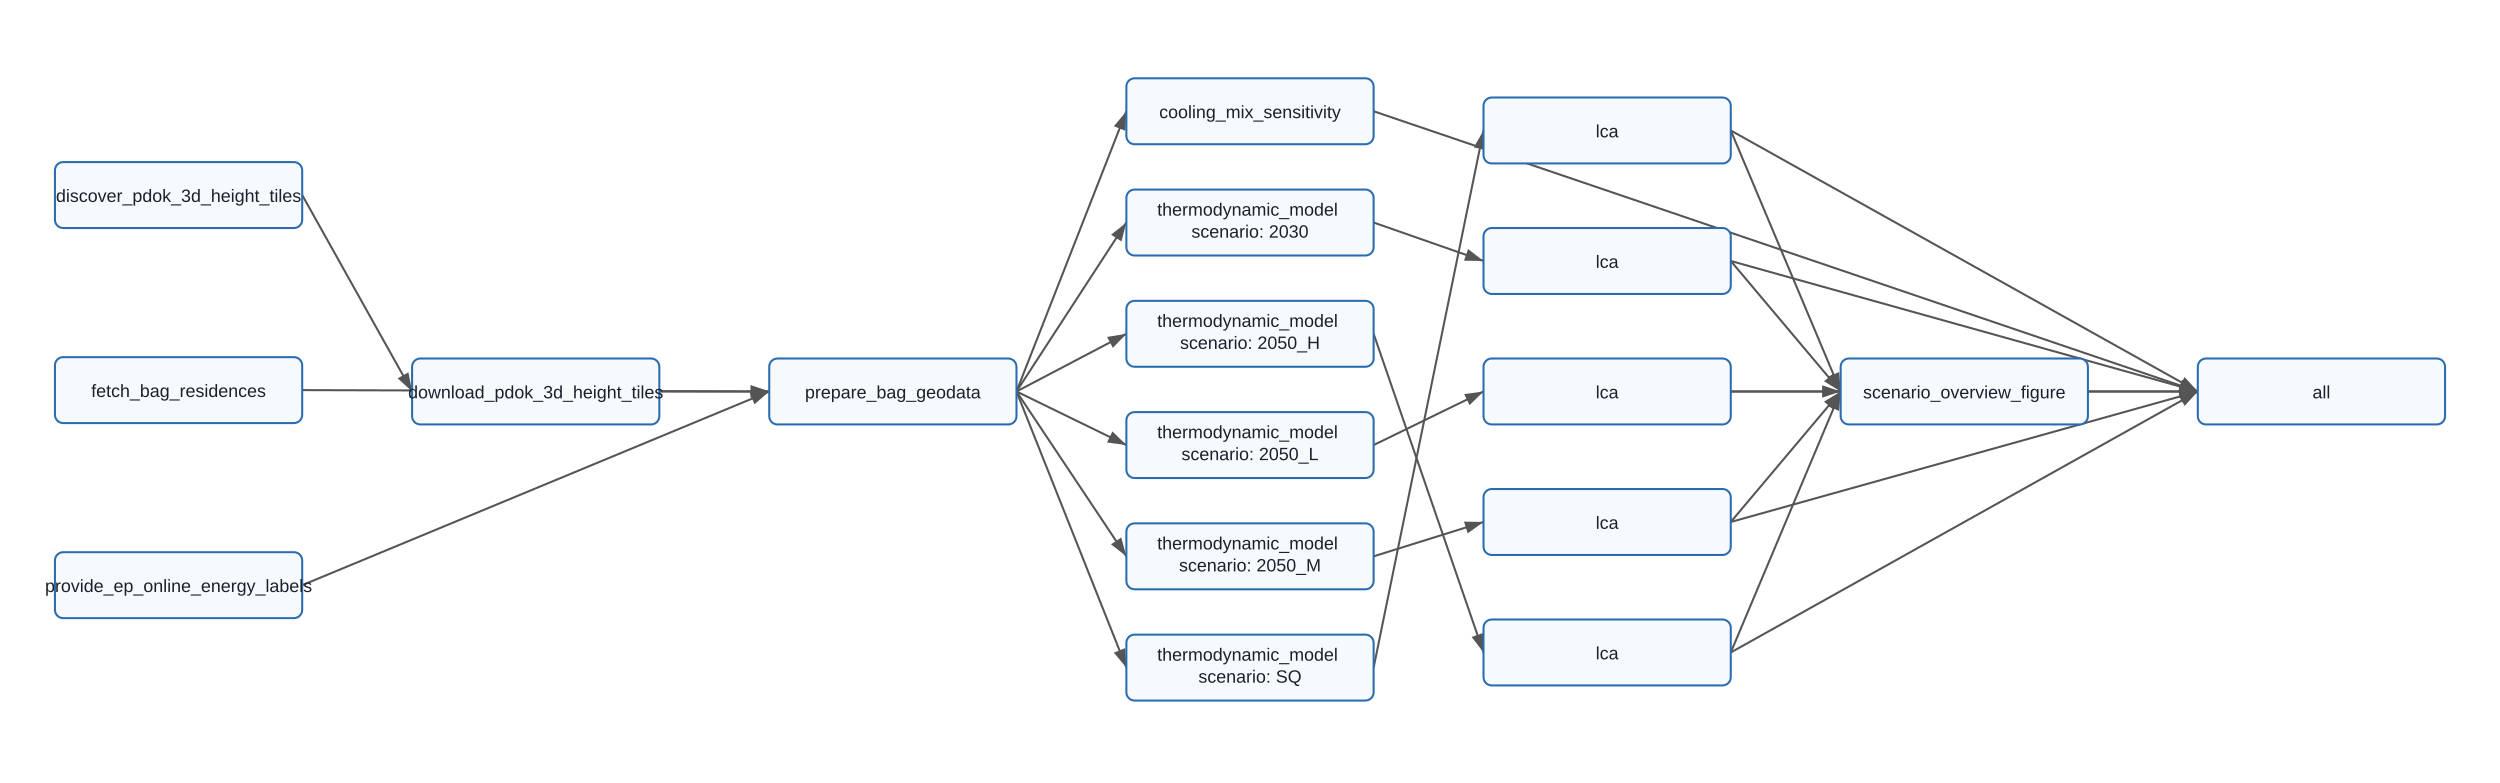
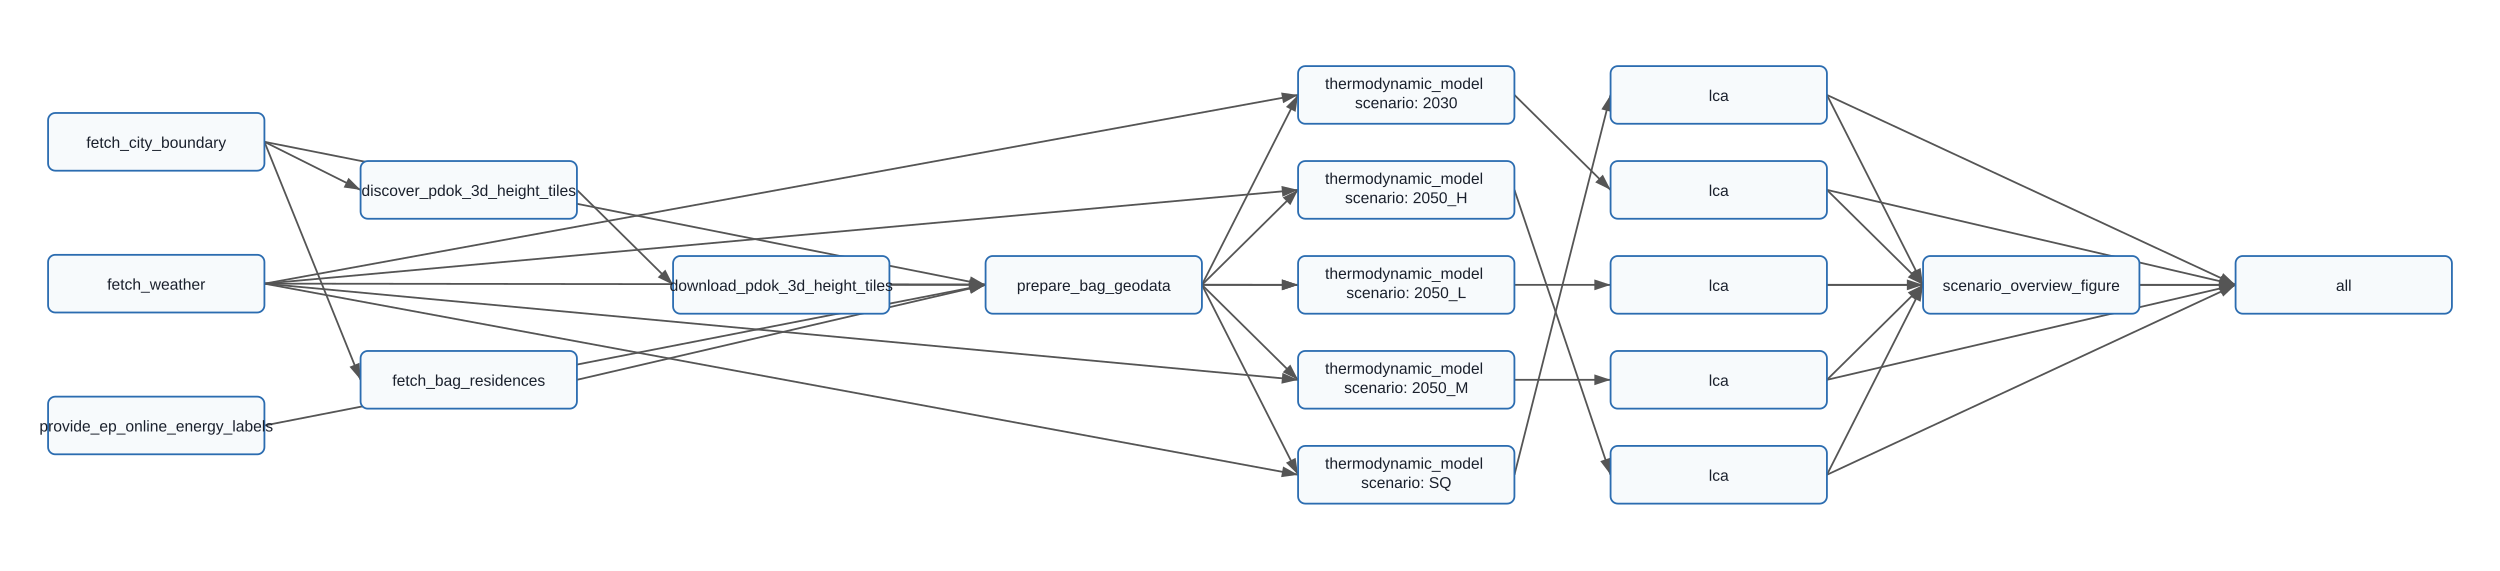
- <svg xmlns="http://www.w3.org/2000/svg" width="1820" height="570" viewBox="0 0 1820 570">
+ <svg xmlns="http://www.w3.org/2000/svg" width="2080" height="475" viewBox="0 0 2080 475">
  <defs>
    <marker id="arrow" markerWidth="10" markerHeight="10" refX="9" refY="3" orient="auto">
      <path d="M0,0 L0,6 L9,3 z" fill="#555" />
    </marker>
  </defs>
  <rect width="100%" height="100%" fill="white" />
-   <line x1="1260" y1="95" x2="1600" y2="285" stroke="#555" stroke-width="1.5" marker-end="url(#arrow)" />
-   <line x1="1260" y1="190" x2="1600" y2="285" stroke="#555" stroke-width="1.5" marker-end="url(#arrow)" />
-   <line x1="1260" y1="285" x2="1600" y2="285" stroke="#555" stroke-width="1.5" marker-end="url(#arrow)" />
-   <line x1="1260" y1="380" x2="1600" y2="285" stroke="#555" stroke-width="1.5" marker-end="url(#arrow)" />
-   <line x1="1260" y1="475" x2="1600" y2="285" stroke="#555" stroke-width="1.5" marker-end="url(#arrow)" />
-   <line x1="1000" y1="81" x2="1600" y2="285" stroke="#555" stroke-width="1.5" marker-end="url(#arrow)" />
-   <line x1="1520" y1="285" x2="1600" y2="285" stroke="#555" stroke-width="1.5" marker-end="url(#arrow)" />
-   <line x1="1000" y1="486" x2="1080" y2="95" stroke="#555" stroke-width="1.5" marker-end="url(#arrow)" />
-   <line x1="740" y1="285" x2="820" y2="486" stroke="#555" stroke-width="1.5" marker-end="url(#arrow)" />
-   <line x1="480" y1="285" x2="560" y2="285" stroke="#555" stroke-width="1.5" marker-end="url(#arrow)" />
-   <line x1="220" y1="284" x2="560" y2="285" stroke="#555" stroke-width="1.5" marker-end="url(#arrow)" />
-   <line x1="220" y1="426" x2="560" y2="285" stroke="#555" stroke-width="1.5" marker-end="url(#arrow)" />
-   <line x1="220" y1="142" x2="300" y2="285" stroke="#555" stroke-width="1.5" marker-end="url(#arrow)" />
-   <line x1="1000" y1="162" x2="1080" y2="190" stroke="#555" stroke-width="1.5" marker-end="url(#arrow)" />
-   <line x1="740" y1="285" x2="820" y2="162" stroke="#555" stroke-width="1.5" marker-end="url(#arrow)" />
-   <line x1="1000" y1="324" x2="1080" y2="285" stroke="#555" stroke-width="1.5" marker-end="url(#arrow)" />
-   <line x1="740" y1="285" x2="820" y2="324" stroke="#555" stroke-width="1.5" marker-end="url(#arrow)" />
-   <line x1="1000" y1="405" x2="1080" y2="380" stroke="#555" stroke-width="1.5" marker-end="url(#arrow)" />
-   <line x1="740" y1="285" x2="820" y2="405" stroke="#555" stroke-width="1.5" marker-end="url(#arrow)" />
-   <line x1="1000" y1="243" x2="1080" y2="475" stroke="#555" stroke-width="1.5" marker-end="url(#arrow)" />
-   <line x1="740" y1="285" x2="820" y2="243" stroke="#555" stroke-width="1.5" marker-end="url(#arrow)" />
-   <line x1="740" y1="285" x2="820" y2="81" stroke="#555" stroke-width="1.5" marker-end="url(#arrow)" />
-   <line x1="1260" y1="95" x2="1340" y2="285" stroke="#555" stroke-width="1.5" marker-end="url(#arrow)" />
-   <line x1="1260" y1="190" x2="1340" y2="285" stroke="#555" stroke-width="1.5" marker-end="url(#arrow)" />
-   <line x1="1260" y1="285" x2="1340" y2="285" stroke="#555" stroke-width="1.5" marker-end="url(#arrow)" />
-   <line x1="1260" y1="380" x2="1340" y2="285" stroke="#555" stroke-width="1.5" marker-end="url(#arrow)" />
-   <line x1="1260" y1="475" x2="1340" y2="285" stroke="#555" stroke-width="1.5" marker-end="url(#arrow)" />
-   <rect x="1600" y="261" width="180" height="48" rx="6" fill="#f7fafc" stroke="#2b6cb0" stroke-width="1.5" />
-   <text x="1690" y="290" text-anchor="middle" font-family="Arial, sans-serif" font-size="13" fill="#1a202c">
-     <tspan x="1690" dy="0">all</tspan>
+   <line x1="1520" y1="79" x2="1860" y2="237" stroke="#555" stroke-width="1.5" marker-end="url(#arrow)" />
+   <line x1="1520" y1="158" x2="1860" y2="237" stroke="#555" stroke-width="1.5" marker-end="url(#arrow)" />
+   <line x1="1520" y1="237" x2="1860" y2="237" stroke="#555" stroke-width="1.5" marker-end="url(#arrow)" />
+   <line x1="1520" y1="316" x2="1860" y2="237" stroke="#555" stroke-width="1.5" marker-end="url(#arrow)" />
+   <line x1="1520" y1="395" x2="1860" y2="237" stroke="#555" stroke-width="1.5" marker-end="url(#arrow)" />
+   <line x1="1780" y1="237" x2="1860" y2="237" stroke="#555" stroke-width="1.5" marker-end="url(#arrow)" />
+   <line x1="1260" y1="395" x2="1340" y2="79" stroke="#555" stroke-width="1.5" marker-end="url(#arrow)" />
+   <line x1="1000" y1="237" x2="1080" y2="395" stroke="#555" stroke-width="1.5" marker-end="url(#arrow)" />
+   <line x1="220" y1="236" x2="1080" y2="395" stroke="#555" stroke-width="1.5" marker-end="url(#arrow)" />
+   <line x1="740" y1="237" x2="820" y2="237" stroke="#555" stroke-width="1.5" marker-end="url(#arrow)" />
+   <line x1="480" y1="316" x2="820" y2="237" stroke="#555" stroke-width="1.5" marker-end="url(#arrow)" />
+   <line x1="220" y1="354" x2="820" y2="237" stroke="#555" stroke-width="1.5" marker-end="url(#arrow)" />
+   <line x1="220" y1="118" x2="820" y2="237" stroke="#555" stroke-width="1.5" marker-end="url(#arrow)" />
+   <line x1="480" y1="158" x2="560" y2="237" stroke="#555" stroke-width="1.5" marker-end="url(#arrow)" />
+   <line x1="220" y1="118" x2="300" y2="158" stroke="#555" stroke-width="1.5" marker-end="url(#arrow)" />
+   <line x1="220" y1="118" x2="300" y2="316" stroke="#555" stroke-width="1.5" marker-end="url(#arrow)" />
+   <line x1="1260" y1="79" x2="1340" y2="158" stroke="#555" stroke-width="1.5" marker-end="url(#arrow)" />
+   <line x1="1000" y1="237" x2="1080" y2="79" stroke="#555" stroke-width="1.5" marker-end="url(#arrow)" />
+   <line x1="220" y1="236" x2="1080" y2="79" stroke="#555" stroke-width="1.5" marker-end="url(#arrow)" />
+   <line x1="1260" y1="237" x2="1340" y2="237" stroke="#555" stroke-width="1.5" marker-end="url(#arrow)" />
+   <line x1="1000" y1="237" x2="1080" y2="237" stroke="#555" stroke-width="1.5" marker-end="url(#arrow)" />
+   <line x1="220" y1="236" x2="1080" y2="237" stroke="#555" stroke-width="1.5" marker-end="url(#arrow)" />
+   <line x1="1260" y1="316" x2="1340" y2="316" stroke="#555" stroke-width="1.5" marker-end="url(#arrow)" />
+   <line x1="1000" y1="237" x2="1080" y2="316" stroke="#555" stroke-width="1.5" marker-end="url(#arrow)" />
+   <line x1="220" y1="236" x2="1080" y2="316" stroke="#555" stroke-width="1.5" marker-end="url(#arrow)" />
+   <line x1="1260" y1="158" x2="1340" y2="395" stroke="#555" stroke-width="1.5" marker-end="url(#arrow)" />
+   <line x1="1000" y1="237" x2="1080" y2="158" stroke="#555" stroke-width="1.5" marker-end="url(#arrow)" />
+   <line x1="220" y1="236" x2="1080" y2="158" stroke="#555" stroke-width="1.5" marker-end="url(#arrow)" />
+   <line x1="1520" y1="79" x2="1600" y2="237" stroke="#555" stroke-width="1.5" marker-end="url(#arrow)" />
+   <line x1="1520" y1="158" x2="1600" y2="237" stroke="#555" stroke-width="1.5" marker-end="url(#arrow)" />
+   <line x1="1520" y1="237" x2="1600" y2="237" stroke="#555" stroke-width="1.5" marker-end="url(#arrow)" />
+   <line x1="1520" y1="316" x2="1600" y2="237" stroke="#555" stroke-width="1.5" marker-end="url(#arrow)" />
+   <line x1="1520" y1="395" x2="1600" y2="237" stroke="#555" stroke-width="1.5" marker-end="url(#arrow)" />
+   <rect x="1860" y="213" width="180" height="48" rx="6" fill="#f7fafc" stroke="#2b6cb0" stroke-width="1.5" />
+   <text x="1950" y="242" text-anchor="middle" font-family="Arial, sans-serif" font-size="13" fill="#1a202c">
+     <tspan x="1950" dy="0">all</tspan>
  </text>
-   <rect x="1080" y="71" width="180" height="48" rx="6" fill="#f7fafc" stroke="#2b6cb0" stroke-width="1.5" />
-   <text x="1170" y="100" text-anchor="middle" font-family="Arial, sans-serif" font-size="13" fill="#1a202c">
-     <tspan x="1170" dy="0">lca</tspan>
+   <rect x="1340" y="55" width="180" height="48" rx="6" fill="#f7fafc" stroke="#2b6cb0" stroke-width="1.5" />
+   <text x="1430" y="84" text-anchor="middle" font-family="Arial, sans-serif" font-size="13" fill="#1a202c">
+     <tspan x="1430" dy="0">lca</tspan>
  </text>
-   <rect x="820" y="462" width="180" height="48" rx="6" fill="#f7fafc" stroke="#2b6cb0" stroke-width="1.5" />
-   <text x="910" y="481" text-anchor="middle" font-family="Arial, sans-serif" font-size="13" fill="#1a202c">
-     <tspan x="910" dy="0">thermodynamic_model</tspan>
-     <tspan x="910" dy="16">scenario: SQ</tspan>
+   <rect x="1080" y="371" width="180" height="48" rx="6" fill="#f7fafc" stroke="#2b6cb0" stroke-width="1.5" />
+   <text x="1170" y="390" text-anchor="middle" font-family="Arial, sans-serif" font-size="13" fill="#1a202c">
+     <tspan x="1170" dy="0">thermodynamic_model</tspan>
+     <tspan x="1170" dy="16">scenario: SQ</tspan>
  </text>
-   <rect x="560" y="261" width="180" height="48" rx="6" fill="#f7fafc" stroke="#2b6cb0" stroke-width="1.5" />
-   <text x="650" y="290" text-anchor="middle" font-family="Arial, sans-serif" font-size="13" fill="#1a202c">
-     <tspan x="650" dy="0">prepare_bag_geodata</tspan>
+   <rect x="820" y="213" width="180" height="48" rx="6" fill="#f7fafc" stroke="#2b6cb0" stroke-width="1.5" />
+   <text x="910" y="242" text-anchor="middle" font-family="Arial, sans-serif" font-size="13" fill="#1a202c">
+     <tspan x="910" dy="0">prepare_bag_geodata</tspan>
  </text>
-   <rect x="300" y="261" width="180" height="48" rx="6" fill="#f7fafc" stroke="#2b6cb0" stroke-width="1.5" />
-   <text x="390" y="290" text-anchor="middle" font-family="Arial, sans-serif" font-size="13" fill="#1a202c">
-     <tspan x="390" dy="0">download_pdok_3d_height_tiles</tspan>
+   <rect x="560" y="213" width="180" height="48" rx="6" fill="#f7fafc" stroke="#2b6cb0" stroke-width="1.5" />
+   <text x="650" y="242" text-anchor="middle" font-family="Arial, sans-serif" font-size="13" fill="#1a202c">
+     <tspan x="650" dy="0">download_pdok_3d_height_tiles</tspan>
  </text>
-   <rect x="40" y="118" width="180" height="48" rx="6" fill="#f7fafc" stroke="#2b6cb0" stroke-width="1.5" />
-   <text x="130" y="147" text-anchor="middle" font-family="Arial, sans-serif" font-size="13" fill="#1a202c">
-     <tspan x="130" dy="0">discover_pdok_3d_height_tiles</tspan>
+   <rect x="300" y="134" width="180" height="48" rx="6" fill="#f7fafc" stroke="#2b6cb0" stroke-width="1.5" />
+   <text x="390" y="163" text-anchor="middle" font-family="Arial, sans-serif" font-size="13" fill="#1a202c">
+     <tspan x="390" dy="0">discover_pdok_3d_height_tiles</tspan>
  </text>
-   <rect x="40" y="260" width="180" height="48" rx="6" fill="#f7fafc" stroke="#2b6cb0" stroke-width="1.5" />
-   <text x="130" y="289" text-anchor="middle" font-family="Arial, sans-serif" font-size="13" fill="#1a202c">
-     <tspan x="130" dy="0">fetch_bag_residences</tspan>
+   <rect x="40" y="94" width="180" height="48" rx="6" fill="#f7fafc" stroke="#2b6cb0" stroke-width="1.5" />
+   <text x="130" y="123" text-anchor="middle" font-family="Arial, sans-serif" font-size="13" fill="#1a202c">
+     <tspan x="130" dy="0">fetch_city_boundary</tspan>
  </text>
-   <rect x="40" y="402" width="180" height="48" rx="6" fill="#f7fafc" stroke="#2b6cb0" stroke-width="1.5" />
-   <text x="130" y="431" text-anchor="middle" font-family="Arial, sans-serif" font-size="13" fill="#1a202c">
+   <rect x="300" y="292" width="180" height="48" rx="6" fill="#f7fafc" stroke="#2b6cb0" stroke-width="1.5" />
+   <text x="390" y="321" text-anchor="middle" font-family="Arial, sans-serif" font-size="13" fill="#1a202c">
+     <tspan x="390" dy="0">fetch_bag_residences</tspan>
+   </text>
+   <rect x="40" y="330" width="180" height="48" rx="6" fill="#f7fafc" stroke="#2b6cb0" stroke-width="1.5" />
+   <text x="130" y="359" text-anchor="middle" font-family="Arial, sans-serif" font-size="13" fill="#1a202c">
    <tspan x="130" dy="0">provide_ep_online_energy_labels</tspan>
  </text>
-   <rect x="1080" y="166" width="180" height="48" rx="6" fill="#f7fafc" stroke="#2b6cb0" stroke-width="1.5" />
-   <text x="1170" y="195" text-anchor="middle" font-family="Arial, sans-serif" font-size="13" fill="#1a202c">
-     <tspan x="1170" dy="0">lca</tspan>
+   <rect x="40" y="212" width="180" height="48" rx="6" fill="#f7fafc" stroke="#2b6cb0" stroke-width="1.5" />
+   <text x="130" y="241" text-anchor="middle" font-family="Arial, sans-serif" font-size="13" fill="#1a202c">
+     <tspan x="130" dy="0">fetch_weather</tspan>
  </text>
-   <rect x="820" y="138" width="180" height="48" rx="6" fill="#f7fafc" stroke="#2b6cb0" stroke-width="1.5" />
-   <text x="910" y="157" text-anchor="middle" font-family="Arial, sans-serif" font-size="13" fill="#1a202c">
-     <tspan x="910" dy="0">thermodynamic_model</tspan>
-     <tspan x="910" dy="16">scenario: 2030</tspan>
+   <rect x="1340" y="134" width="180" height="48" rx="6" fill="#f7fafc" stroke="#2b6cb0" stroke-width="1.5" />
+   <text x="1430" y="163" text-anchor="middle" font-family="Arial, sans-serif" font-size="13" fill="#1a202c">
+     <tspan x="1430" dy="0">lca</tspan>
  </text>
-   <rect x="1080" y="261" width="180" height="48" rx="6" fill="#f7fafc" stroke="#2b6cb0" stroke-width="1.5" />
-   <text x="1170" y="290" text-anchor="middle" font-family="Arial, sans-serif" font-size="13" fill="#1a202c">
-     <tspan x="1170" dy="0">lca</tspan>
+   <rect x="1080" y="55" width="180" height="48" rx="6" fill="#f7fafc" stroke="#2b6cb0" stroke-width="1.5" />
+   <text x="1170" y="74" text-anchor="middle" font-family="Arial, sans-serif" font-size="13" fill="#1a202c">
+     <tspan x="1170" dy="0">thermodynamic_model</tspan>
+     <tspan x="1170" dy="16">scenario: 2030</tspan>
  </text>
-   <rect x="820" y="300" width="180" height="48" rx="6" fill="#f7fafc" stroke="#2b6cb0" stroke-width="1.5" />
-   <text x="910" y="319" text-anchor="middle" font-family="Arial, sans-serif" font-size="13" fill="#1a202c">
-     <tspan x="910" dy="0">thermodynamic_model</tspan>
-     <tspan x="910" dy="16">scenario: 2050_L</tspan>
+   <rect x="1340" y="213" width="180" height="48" rx="6" fill="#f7fafc" stroke="#2b6cb0" stroke-width="1.5" />
+   <text x="1430" y="242" text-anchor="middle" font-family="Arial, sans-serif" font-size="13" fill="#1a202c">
+     <tspan x="1430" dy="0">lca</tspan>
  </text>
-   <rect x="1080" y="356" width="180" height="48" rx="6" fill="#f7fafc" stroke="#2b6cb0" stroke-width="1.5" />
-   <text x="1170" y="385" text-anchor="middle" font-family="Arial, sans-serif" font-size="13" fill="#1a202c">
-     <tspan x="1170" dy="0">lca</tspan>
+   <rect x="1080" y="213" width="180" height="48" rx="6" fill="#f7fafc" stroke="#2b6cb0" stroke-width="1.5" />
+   <text x="1170" y="232" text-anchor="middle" font-family="Arial, sans-serif" font-size="13" fill="#1a202c">
+     <tspan x="1170" dy="0">thermodynamic_model</tspan>
+     <tspan x="1170" dy="16">scenario: 2050_L</tspan>
  </text>
-   <rect x="820" y="381" width="180" height="48" rx="6" fill="#f7fafc" stroke="#2b6cb0" stroke-width="1.5" />
-   <text x="910" y="400" text-anchor="middle" font-family="Arial, sans-serif" font-size="13" fill="#1a202c">
-     <tspan x="910" dy="0">thermodynamic_model</tspan>
-     <tspan x="910" dy="16">scenario: 2050_M</tspan>
+   <rect x="1340" y="292" width="180" height="48" rx="6" fill="#f7fafc" stroke="#2b6cb0" stroke-width="1.5" />
+   <text x="1430" y="321" text-anchor="middle" font-family="Arial, sans-serif" font-size="13" fill="#1a202c">
+     <tspan x="1430" dy="0">lca</tspan>
  </text>
-   <rect x="1080" y="451" width="180" height="48" rx="6" fill="#f7fafc" stroke="#2b6cb0" stroke-width="1.5" />
-   <text x="1170" y="480" text-anchor="middle" font-family="Arial, sans-serif" font-size="13" fill="#1a202c">
-     <tspan x="1170" dy="0">lca</tspan>
+   <rect x="1080" y="292" width="180" height="48" rx="6" fill="#f7fafc" stroke="#2b6cb0" stroke-width="1.5" />
+   <text x="1170" y="311" text-anchor="middle" font-family="Arial, sans-serif" font-size="13" fill="#1a202c">
+     <tspan x="1170" dy="0">thermodynamic_model</tspan>
+     <tspan x="1170" dy="16">scenario: 2050_M</tspan>
  </text>
-   <rect x="820" y="219" width="180" height="48" rx="6" fill="#f7fafc" stroke="#2b6cb0" stroke-width="1.5" />
-   <text x="910" y="238" text-anchor="middle" font-family="Arial, sans-serif" font-size="13" fill="#1a202c">
-     <tspan x="910" dy="0">thermodynamic_model</tspan>
-     <tspan x="910" dy="16">scenario: 2050_H</tspan>
+   <rect x="1340" y="371" width="180" height="48" rx="6" fill="#f7fafc" stroke="#2b6cb0" stroke-width="1.5" />
+   <text x="1430" y="400" text-anchor="middle" font-family="Arial, sans-serif" font-size="13" fill="#1a202c">
+     <tspan x="1430" dy="0">lca</tspan>
  </text>
-   <rect x="820" y="57" width="180" height="48" rx="6" fill="#f7fafc" stroke="#2b6cb0" stroke-width="1.5" />
-   <text x="910" y="86" text-anchor="middle" font-family="Arial, sans-serif" font-size="13" fill="#1a202c">
-     <tspan x="910" dy="0">cooling_mix_sensitivity</tspan>
+   <rect x="1080" y="134" width="180" height="48" rx="6" fill="#f7fafc" stroke="#2b6cb0" stroke-width="1.5" />
+   <text x="1170" y="153" text-anchor="middle" font-family="Arial, sans-serif" font-size="13" fill="#1a202c">
+     <tspan x="1170" dy="0">thermodynamic_model</tspan>
+     <tspan x="1170" dy="16">scenario: 2050_H</tspan>
  </text>
-   <rect x="1340" y="261" width="180" height="48" rx="6" fill="#f7fafc" stroke="#2b6cb0" stroke-width="1.5" />
-   <text x="1430" y="290" text-anchor="middle" font-family="Arial, sans-serif" font-size="13" fill="#1a202c">
-     <tspan x="1430" dy="0">scenario_overview_figure</tspan>
+   <rect x="1600" y="213" width="180" height="48" rx="6" fill="#f7fafc" stroke="#2b6cb0" stroke-width="1.5" />
+   <text x="1690" y="242" text-anchor="middle" font-family="Arial, sans-serif" font-size="13" fill="#1a202c">
+     <tspan x="1690" dy="0">scenario_overview_figure</tspan>
  </text>
</svg>
